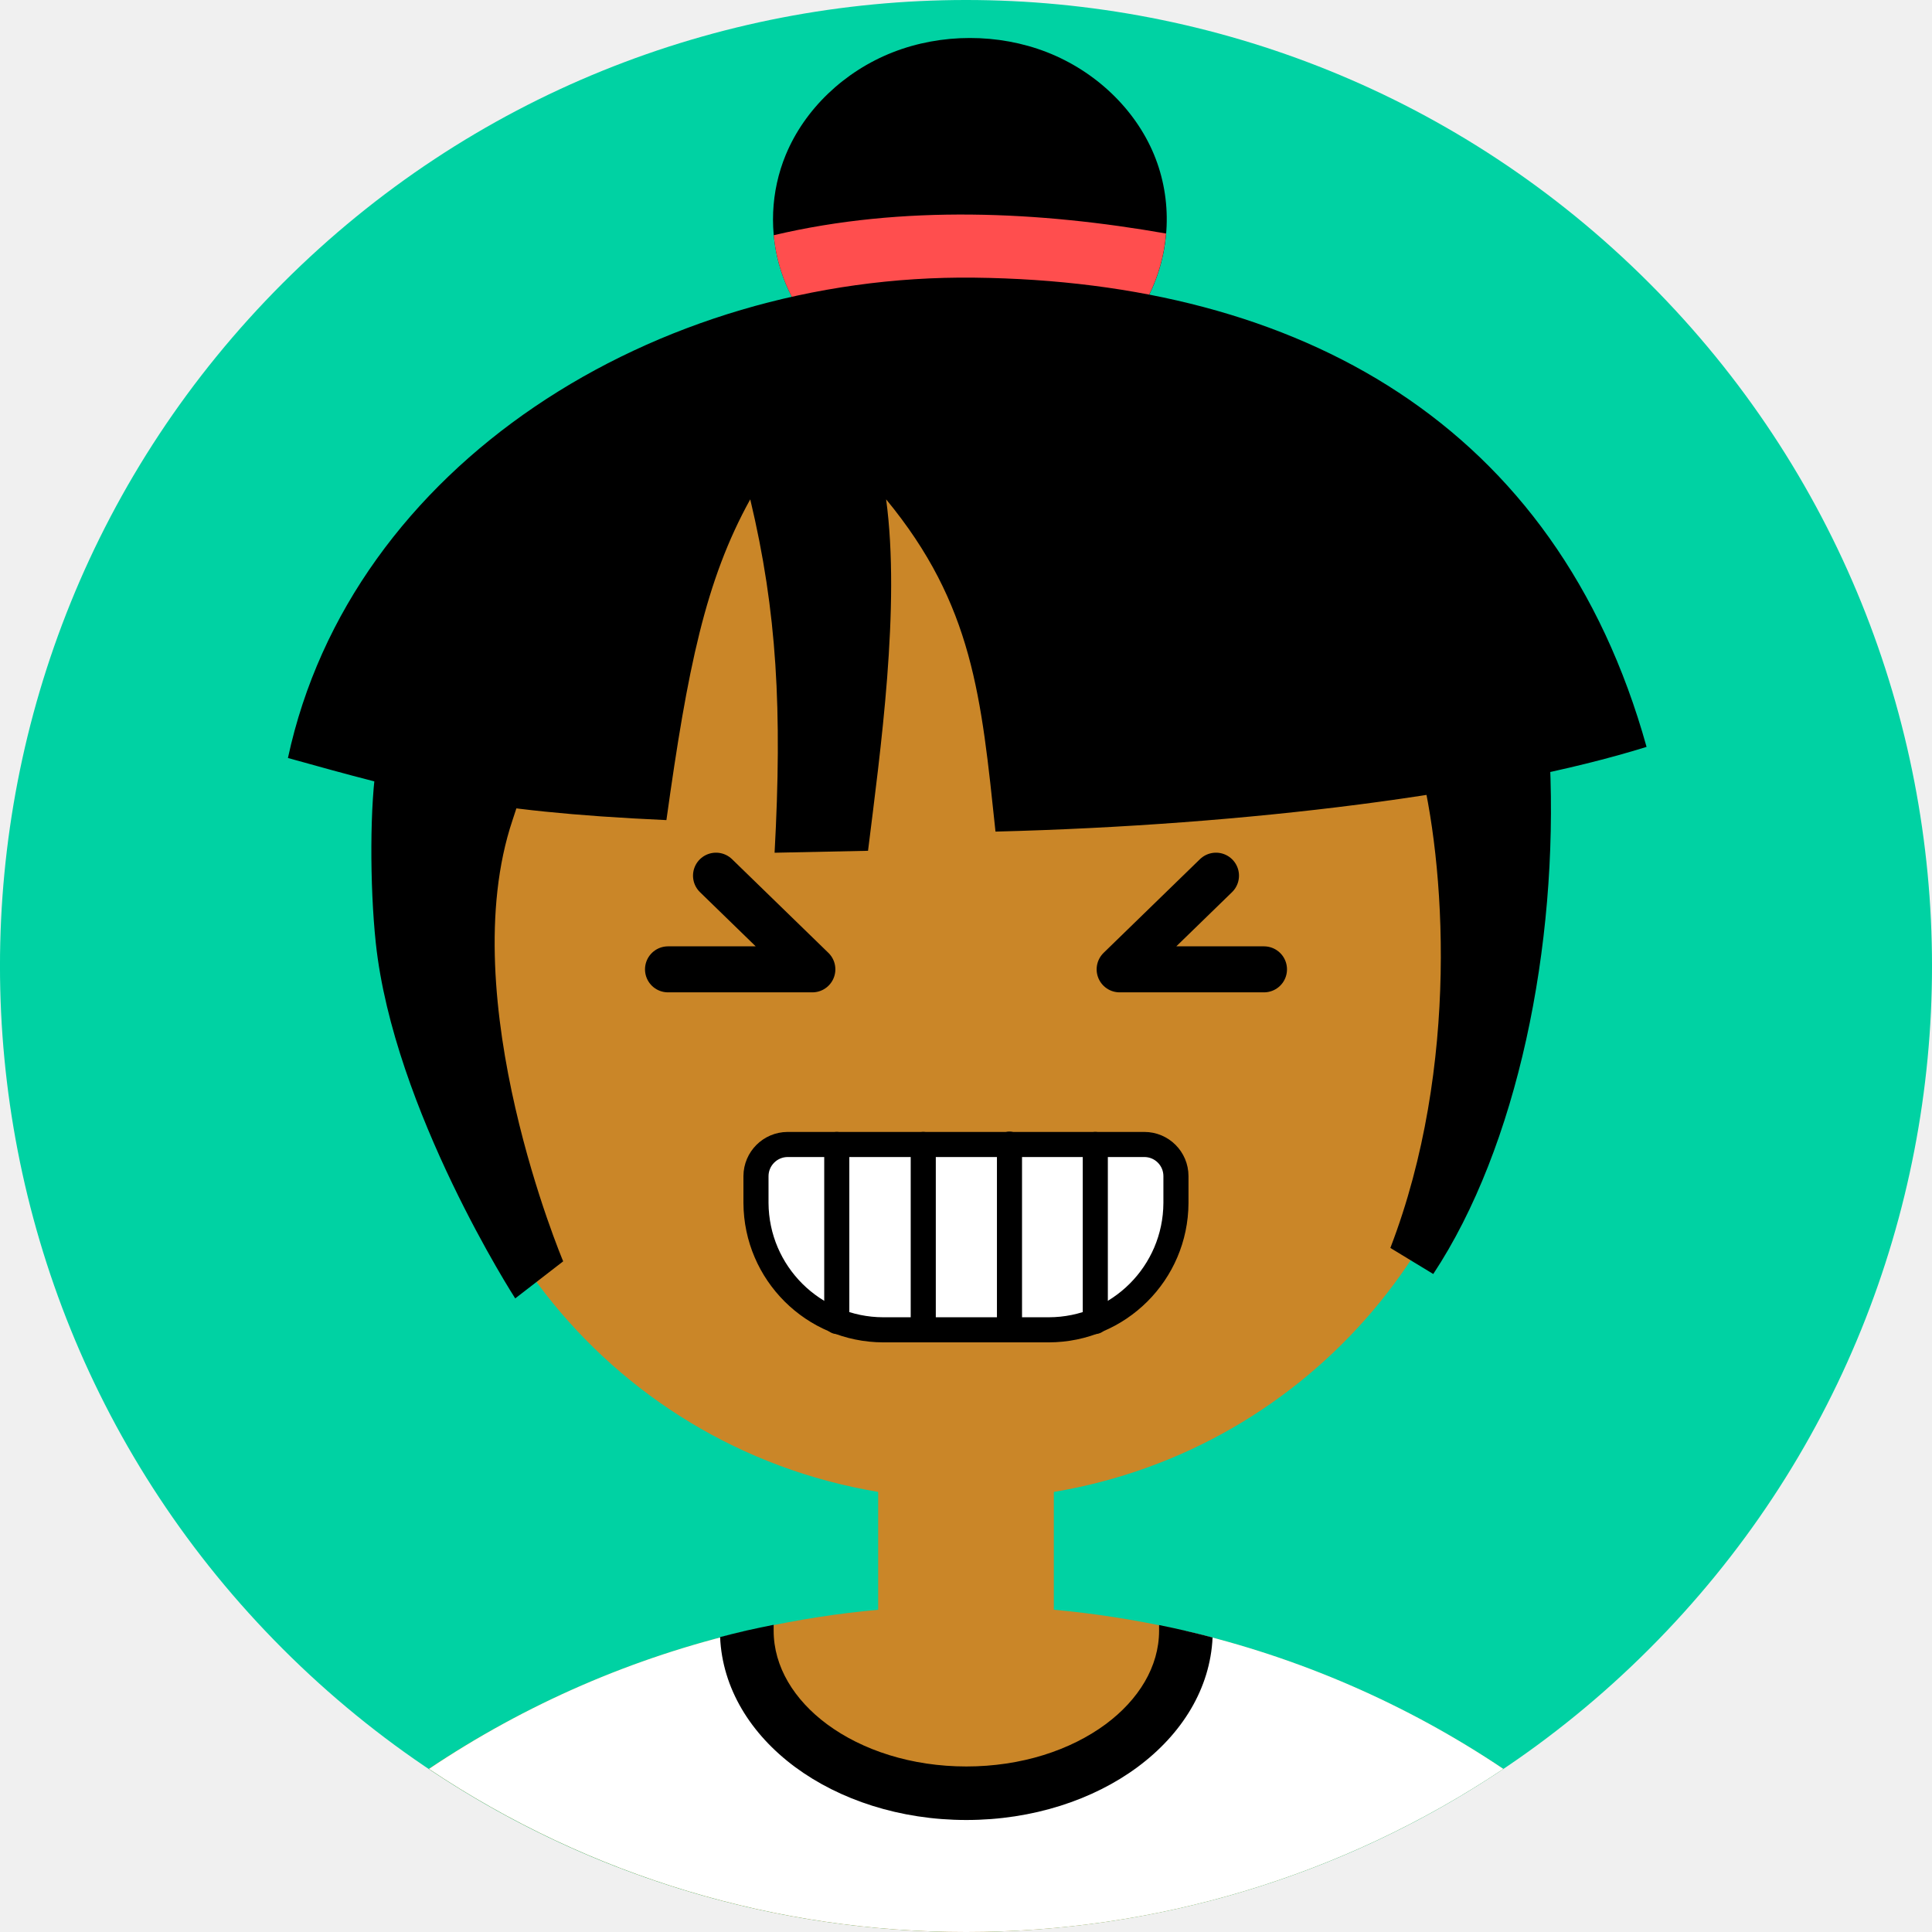
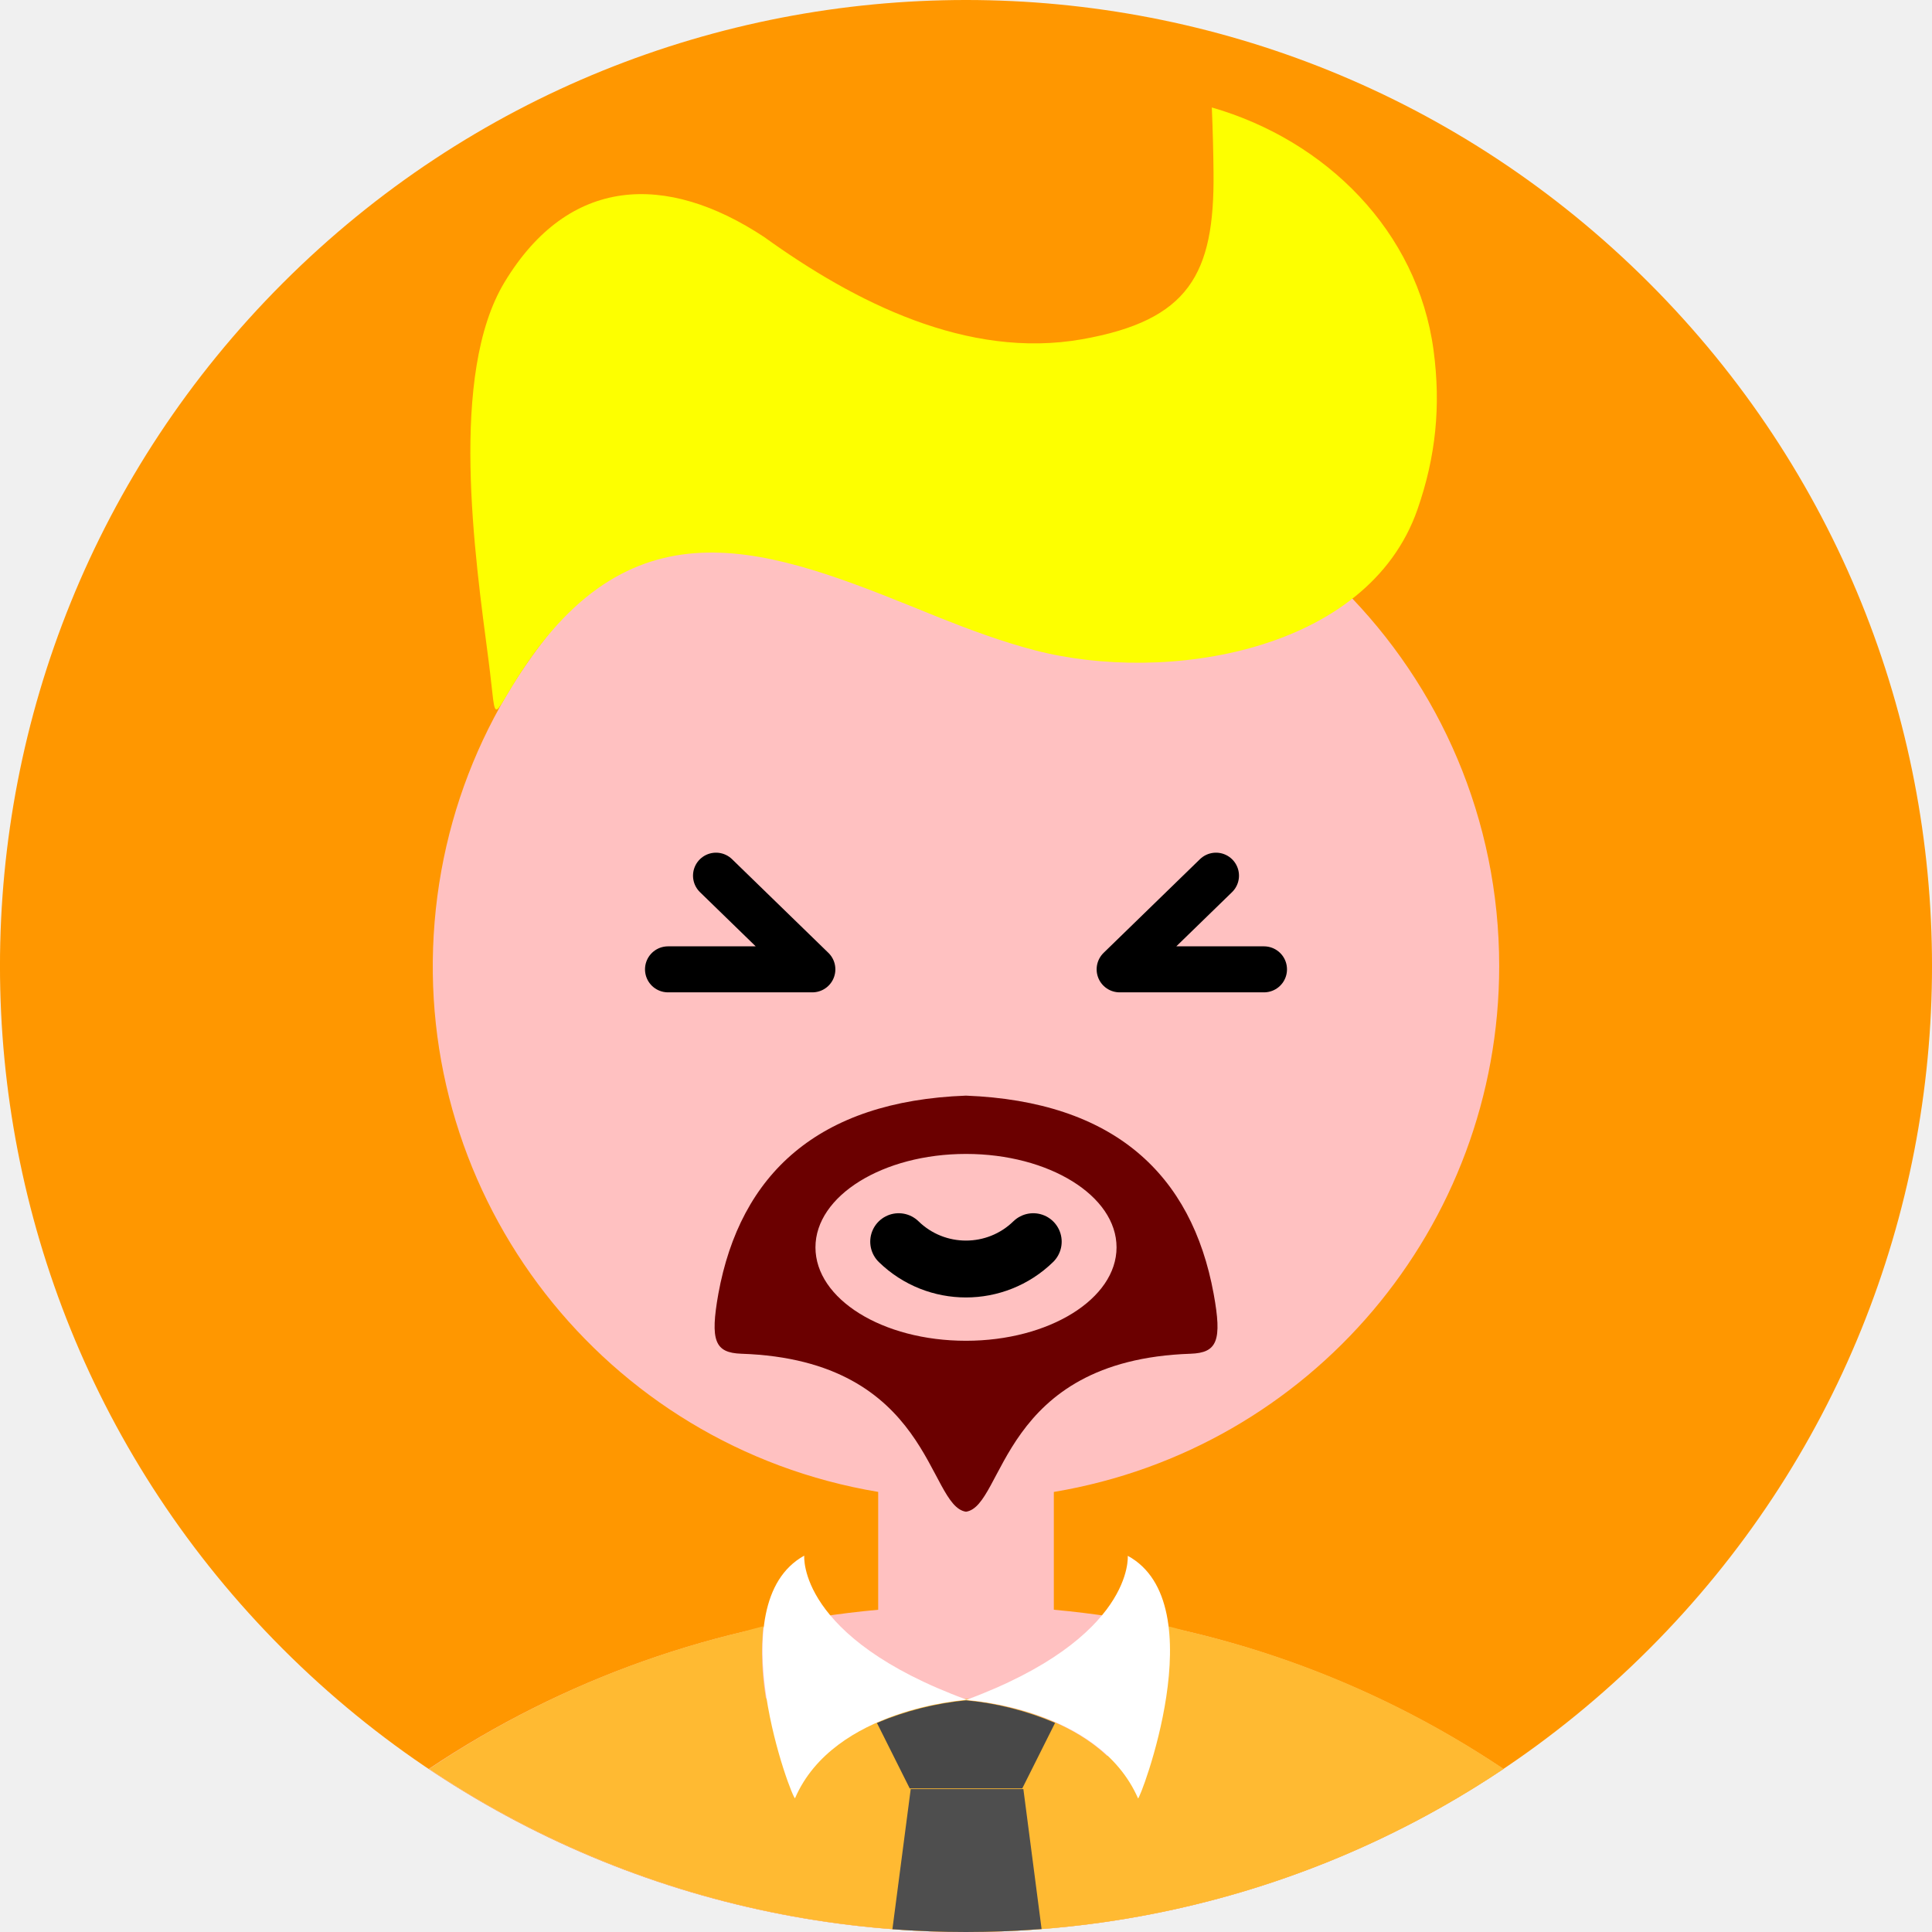
<svg xmlns="http://www.w3.org/2000/svg" viewBox="0 0 231 231">
-   <path d="M33.83,33.83a115.5,115.5,0,1,1,0,163.34,115.49,115.49,0,0,1,0-163.34Z" style="fill:#00d2a3;" />
-   <path d="m115.5 51.75a63.75 63.75 0 0 0-10.5 126.63v14.09a115.5 115.5 0 0 0-53.729 19.027 115.5 115.5 0 0 0 128.46 0 115.5 115.5 0 0 0-53.729-19.029v-14.084a63.75 63.75 0 0 0 53.25-62.881 63.75 63.75 0 0 0-63.65-63.75 63.75 63.75 0 0 0-0.1 0z" style="fill:#ca8628;" />
-   <path d="m141.75 195a114.79 114.79 0 0 1 38 16.5 115.53 115.53 0 0 1-128.46 0 114.79 114.79 0 0 1 38-16.5c0 10.76 11.75 19.48 26.25 19.48s26.25-8.72 26.25-19.48z" style="fill:#fff;" />
-   <path d="m92.502 194.27v0.704c0 4.303 2.437 8.258 6.381 11.183 4.22 3.12 10.106 5.051 16.661 5.051 6.548 0 12.434-1.93 16.654-5.051 3.943-2.925 6.388-6.88 6.388-11.183v-0.675c1.077 0.218 2.146 0.45 3.216 0.697h-7e-3c1.069 0.247 2.132 0.508 3.187 0.791-0.276 6.103-3.652 11.553-8.971 15.493-5.282 3.911-12.521 6.328-20.466 6.328-7.945 0-15.184-2.417-20.474-6.328-5.333-3.948-8.709-9.419-8.971-15.544 1.055-0.276 2.11-0.537 3.172-0.784 1.069-0.239 2.146-0.464 3.23-0.682z" style="fill:#000;" />
-   <path d="m169.65 90.998c3.137 11.94 4.937 36.484-3.412 58.213l5.129 3.116c10.044-15.199 14.959-39.163 13.943-61.33z" style="fill:#000;" />
-   <path d="m45.081 90.989c-0.881 4.93-0.875 14.953-0.15 21.75 2.132 19.98 16.671 42.505 16.671 42.505l5.735-4.433s-13.244-31.348-6.057-52.751c0.521-1.552 0.956-2.916 1.346-4.184z" style="fill:#000;" />
-   <path d="m117 3.488c-8.214-0.199-19.13 7.933-18.494 9.352 1.621 3.619 11.176 22.55 11.889 23.963h10.148c2.602-6.31 11.32-26.531 11.32-26.531s-4.138-4.138-12.416-6.438c-0.776-0.216-1.598-0.325-2.447-0.346z" style="fill:none;" />
-   <path d="m115.95 4.543c-3.156 0-6.312 0.575-9.216 1.715-5.808 2.282-10.532 6.808-12.779 12.245v-5e-3c-1.817 4.397-2.023 9.344-0.581 13.857 0.694 2.169 1.769 4.23 3.153 6.097h38.893c0.71-0.958 1.344-1.964 1.879-3.014 2.681-5.267 2.93-11.542 0.673-16.975-2.257-5.434-6.989-9.952-12.802-12.224-2.906-1.133-6.063-1.699-9.22-1.696z" style="fill:#000;" />
-   <path d="m92.512 28.125c0.134 1.432 0.419 2.851 0.86 4.231 1.443 4.513 4.528 8.565 8.641 11.353 4.114 2.787 9.231 4.291 14.336 4.216 5.105-0.076 10.168-1.733 14.181-4.642 2.875-2.083 5.213-4.793 6.766-7.845 1.2-2.359 1.909-4.919 2.127-7.516-15.037-2.641-31.421-3.467-46.912 0.203z" style="fill:#ff4e4e;" />
-   <path d="m34.426 90.63c14.714 4.078 22.683 6.409 45.254 7.426 2.532-18.185 4.669-28.672 10.023-38.352 3.203 13.403 3.835 25.22 2.911 42.253l11.172-0.232c1.471-11.886 3.899-29.213 2.164-42.021 10.416 12.631 11.373 23.624 13.077 39.726 30.174-0.76 59.808-4.512 77.845-10.128-10.76-38.608-41.475-55.66-80.38-56.104-38.182-0.451-74.543 22.405-82.065 57.432z" style="fill:#000;" />
+   <path d="M33.83,33.83a115.5,115.5,0,1,1,0,163.34,115.49,115.49,0,0,1,0-163.34Z" style="fill:#ff9700;" />
+   <path d="m115.5 51.75a63.75 63.75 0 0 0-10.5 126.63v14.09a115.5 115.5 0 0 0-53.729 19.027 115.5 115.5 0 0 0 128.46 0 115.5 115.5 0 0 0-53.729-19.029v-14.084a63.75 63.75 0 0 0 53.25-62.881 63.75 63.75 0 0 0-63.65-63.75 63.75 63.75 0 0 0-0.1 0z" style="fill:#ffc1c1;" />
+   <path d="m116 203.13c-0.12 0-0.25 0.12-0.49 0.12s-0.25-0.12-0.49-0.12zm-27.29-8c0.87-0.25 1.72-0.47 2.56-0.69a32.37 32.37 0 0 0 0.3 8.57 21.5 21.5 0 0 0 7 6.88c6.41-6 16.8-6.64 16.8-6.64s10.5 0.58 17 6.69a21.61 21.61 0 0 0 6.93-6.66 32.34 32.34 0 0 0 0.35-8.84l2.13 0.56a114.79 114.79 0 0 1 38 16.5 115.53 115.53 0 0 1-128.46 0 114.64 114.64 0 0 1 37.38-16.37z" style="fill:#FFBA32;" />
+   <path d="m126.15 206-3.92 7.83h-13.46l-3.92-7.83a36.59 36.59 0 0 1 10.65-2.7 35.66 35.66 0 0 1 10.65 2.7z" style="fill:#484848;" />
+   <path d="m124.54 230.65-2.18-16.74h-13.47l-2.19 16.76c2.9 0.22 5.84 0.33 8.8 0.33s6.06-0.12 9-0.35z" style="fill:#4e4e4e;" />
+   <path d="m134.84 186s0.86 9.8-19.34 17.26c0 0 15.79 0.86 20.57 11.76 0.12 0.49 9.3-23.26-1.23-29z" style="fill:#fff;" />
+   <path d="m96.16 186c-10.41 5.76-1.35 29.39-1.1 29 4.65-10.78 20.56-11.76 20.56-11.76-20.32-7.45-19.46-17.24-19.46-17.24z" style="fill:#fff;" />
+   <path d="m41.835 75.131c-2.867 12.582 1.23 27.241 6.024 39.031 0.259 0.637 0.512 1.308 0.8 1.968 0.717 1.658 2.118 3.975 3.004 3.927 0.569-0.031 0.716-1.551 1.023-3.156 2.199-19.097 8.898-27.915 15.636-38.107 2.878-4.064 3.862-7.229 1.064-9.932-6.324-3.56-14.924-2.857-21.367-0.674-3.231 1.476-5.243 3.477-6.184 6.944zm125.65-8.568c7.65-0.706 19.714-0.131 21.694 8.568 1.455 6.408 0.269 17.747-1.054 24.579-1.196 5.32-3.807 14.231-7.878 19.75-0.556 0.445-0.969 0.137-1.416-1.161-0.907-3.035-1.43-7.837-2.256-10.727-3.482-12.79-8.22-21.875-14.429-29.94-5.578-6.841-4.215-9.721 5.339-11.069z" style="fill:none;" />
+   <path d="m112.27 73.826c-18.585-7.522-34.987-14.797-48.939 5.018-4.975 7.083-3.788 8.806-4.922 0.075-1.637-12.476-4.75-34.174 1.926-45.194 7.682-12.7 19.323-13.128 31.039-5.382 10.796 7.778 24.277 14.647 38.015 12.219 12.732-2.258 15.835-7.746 15.707-19.912-0.021-2.6-0.096-5.211-0.203-7.8 13.631 3.927 24.609 14.776 26.513 29.049 0.888 6.634 0.267 12.722-1.926 19.013-5.97 17.108-30.119 20.896-45.74 16.841-3.959-1.038-7.682-2.418-11.47-3.927z" style="fill:#fdff00;" />
  <path d="m145.39 104.7-11.52 11.2h17.26m-65.52-11.2 11.52 11.2h-17.26" style="fill:none;stroke-linecap:round;stroke-linejoin:round;stroke-width:5.5px;stroke:#000;" />
-   <path d="m94.19 136.84h42.632a3.78 3.78 0 0 1 3.78 3.78v3.22a15.231 15.23 0 0 1-15.211 15.16h-19.781a15.251 15.25 0 0 1-15.221-15.16v-3.22a3.8 3.8 0 0 1 3.78-3.78z" style="fill:#fff;stroke-linecap:round;stroke-linejoin:round;stroke-width:3px;stroke:#000;" />
-   <path d="m130.96 136.84v21.16m-30.911-21.16v21.16m10.34-21.16v22.16m10.31-22.2v22.2" style="fill:none;stroke-linecap:round;stroke-linejoin:round;stroke-width:3px;stroke:#000;" />
+   <path d="m115.5 131c-17.71 0.65-27 9.41-29.61 23.69-1 5.62-0.43 7.06 2.76 7.17 22.76 0.76 22.23 18.21 26.85 18.89 4.62-0.68 4.09-18.13 26.85-18.89 3.19-0.11 3.79-1.55 2.76-7.17-2.62-14.28-11.9-23-29.61-23.69zm0 29.31c-10 0-18-5-18-11.17s8.08-11.17 18-11.17 18 5 18 11.17-8.08 11.17-18 11.17z" style="fill:#6b0000;" />
+   <path d="m123.54 148.46a11.53 11.53 0 0 1-16.09 0" style="fill:none;stroke-linecap:round;stroke-linejoin:round;stroke-width:6.8px;stroke:#000;" />
</svg>
